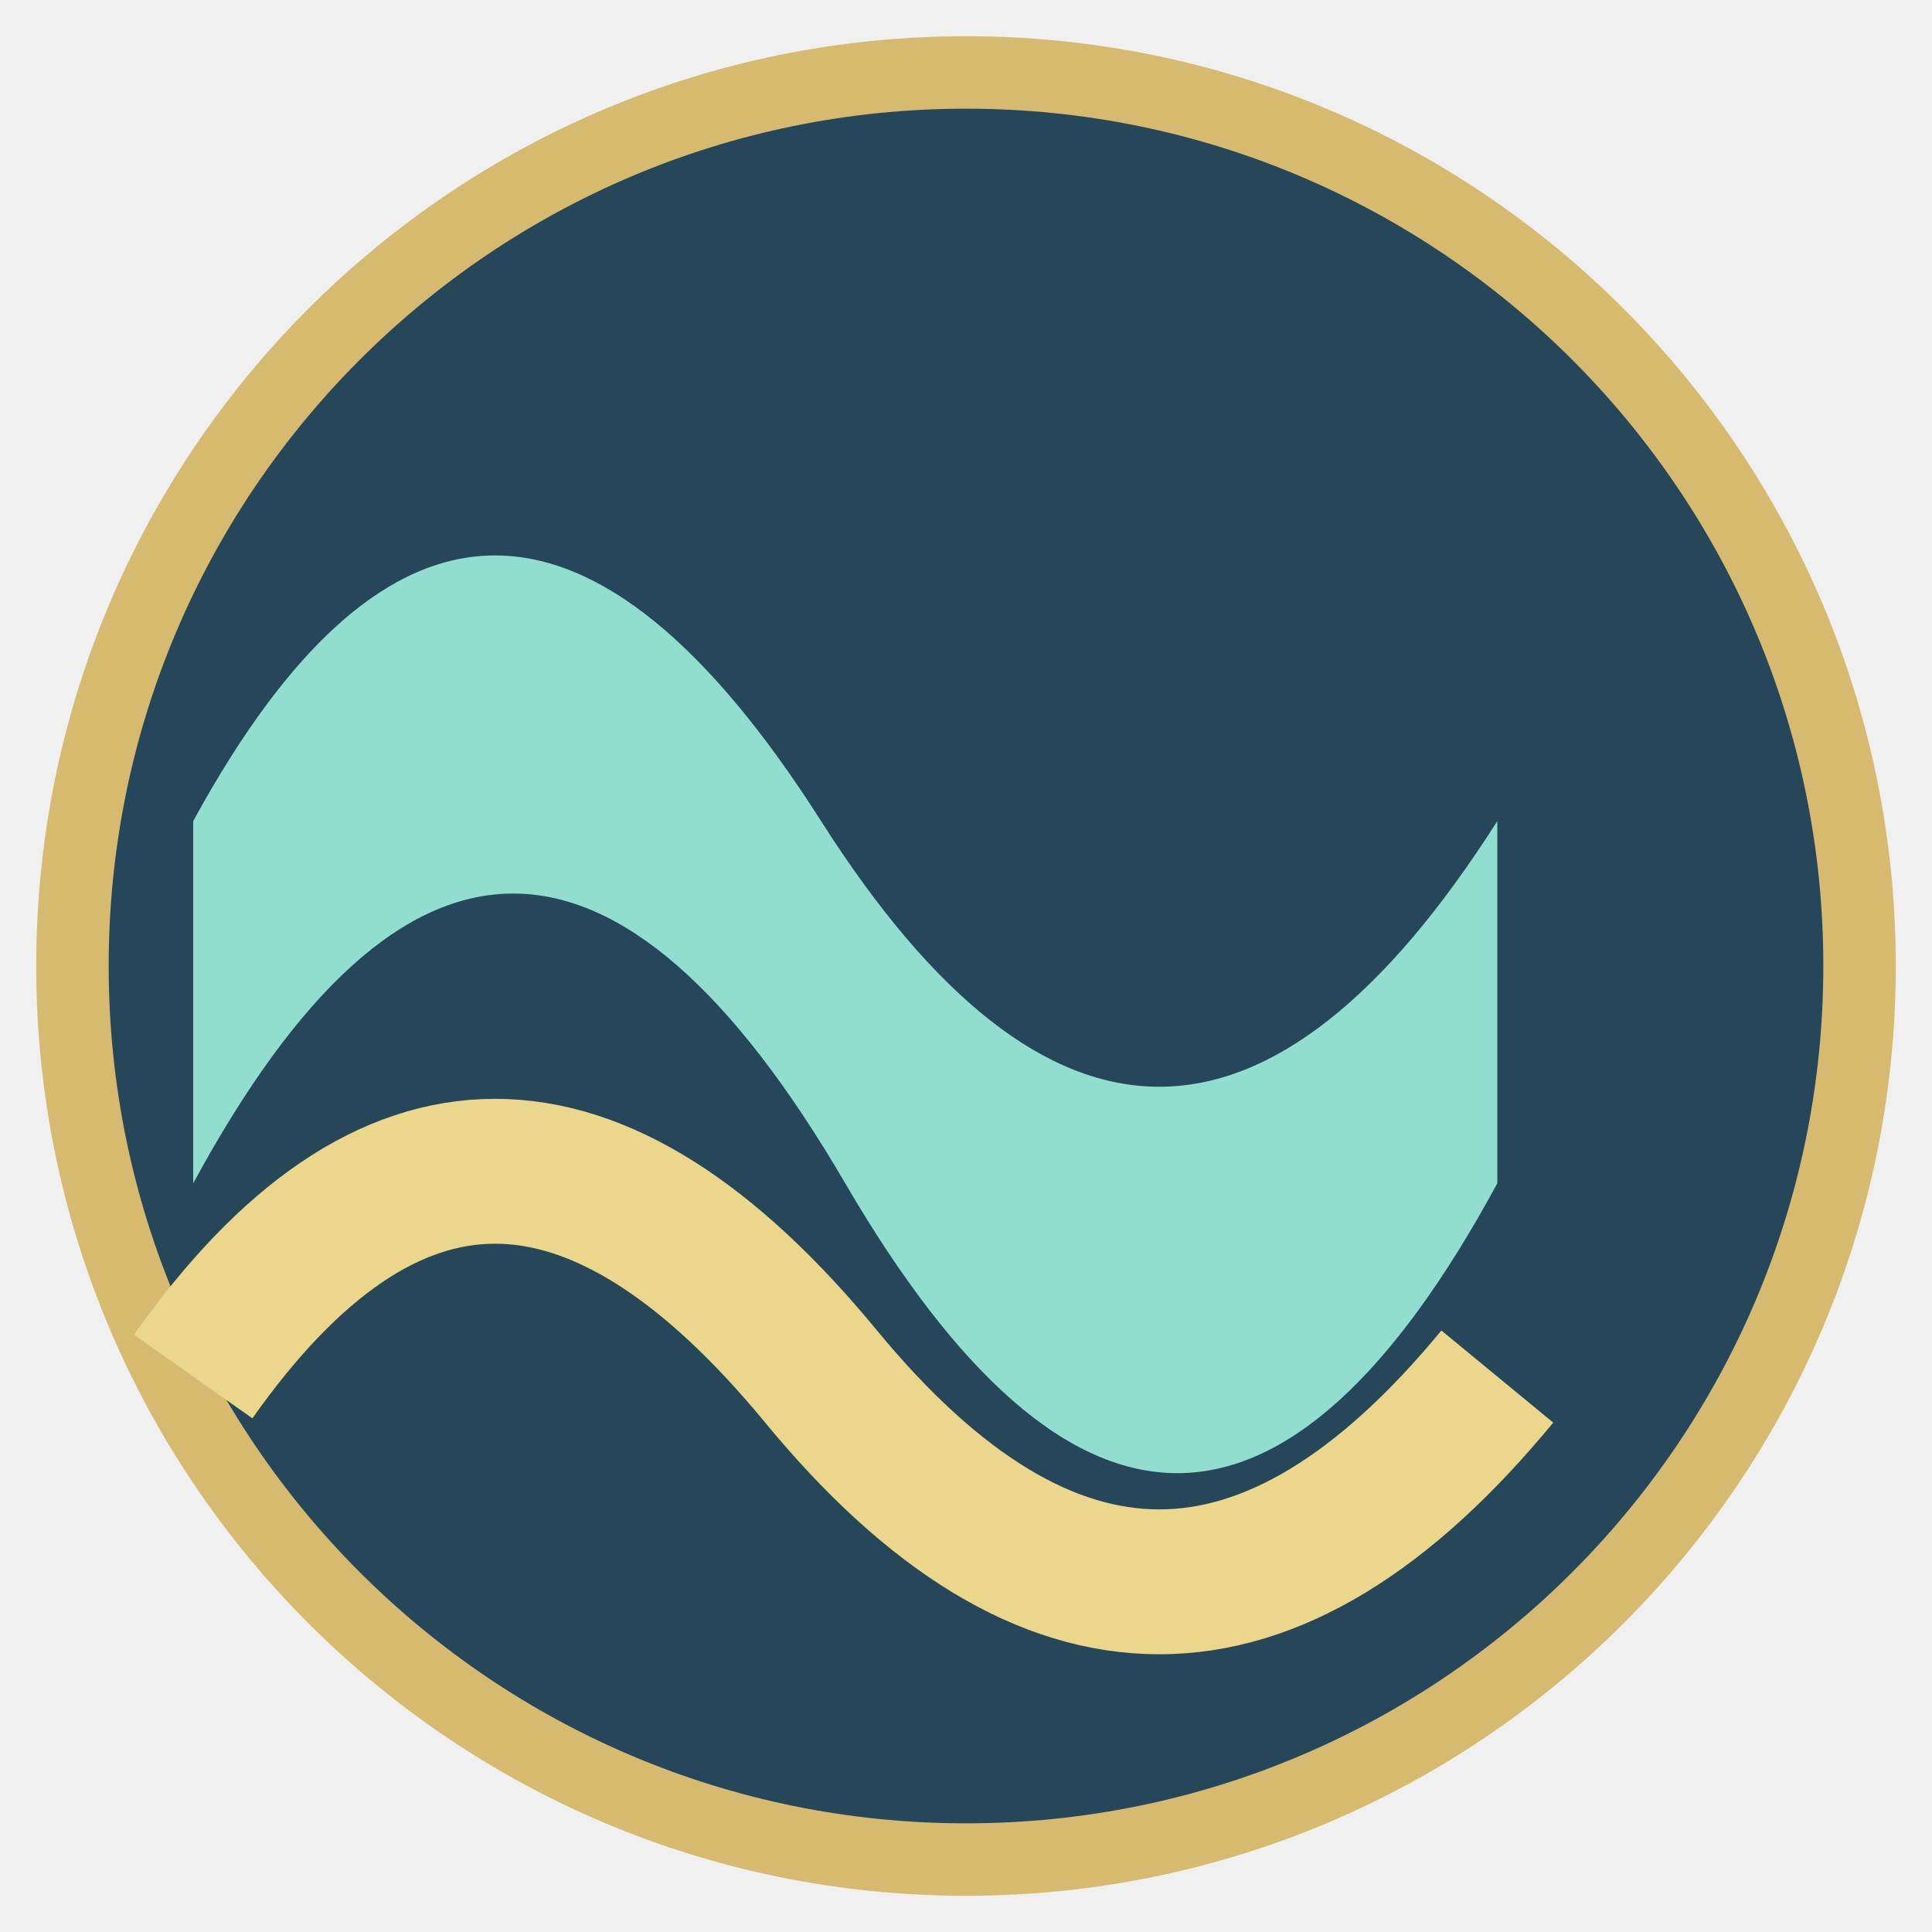
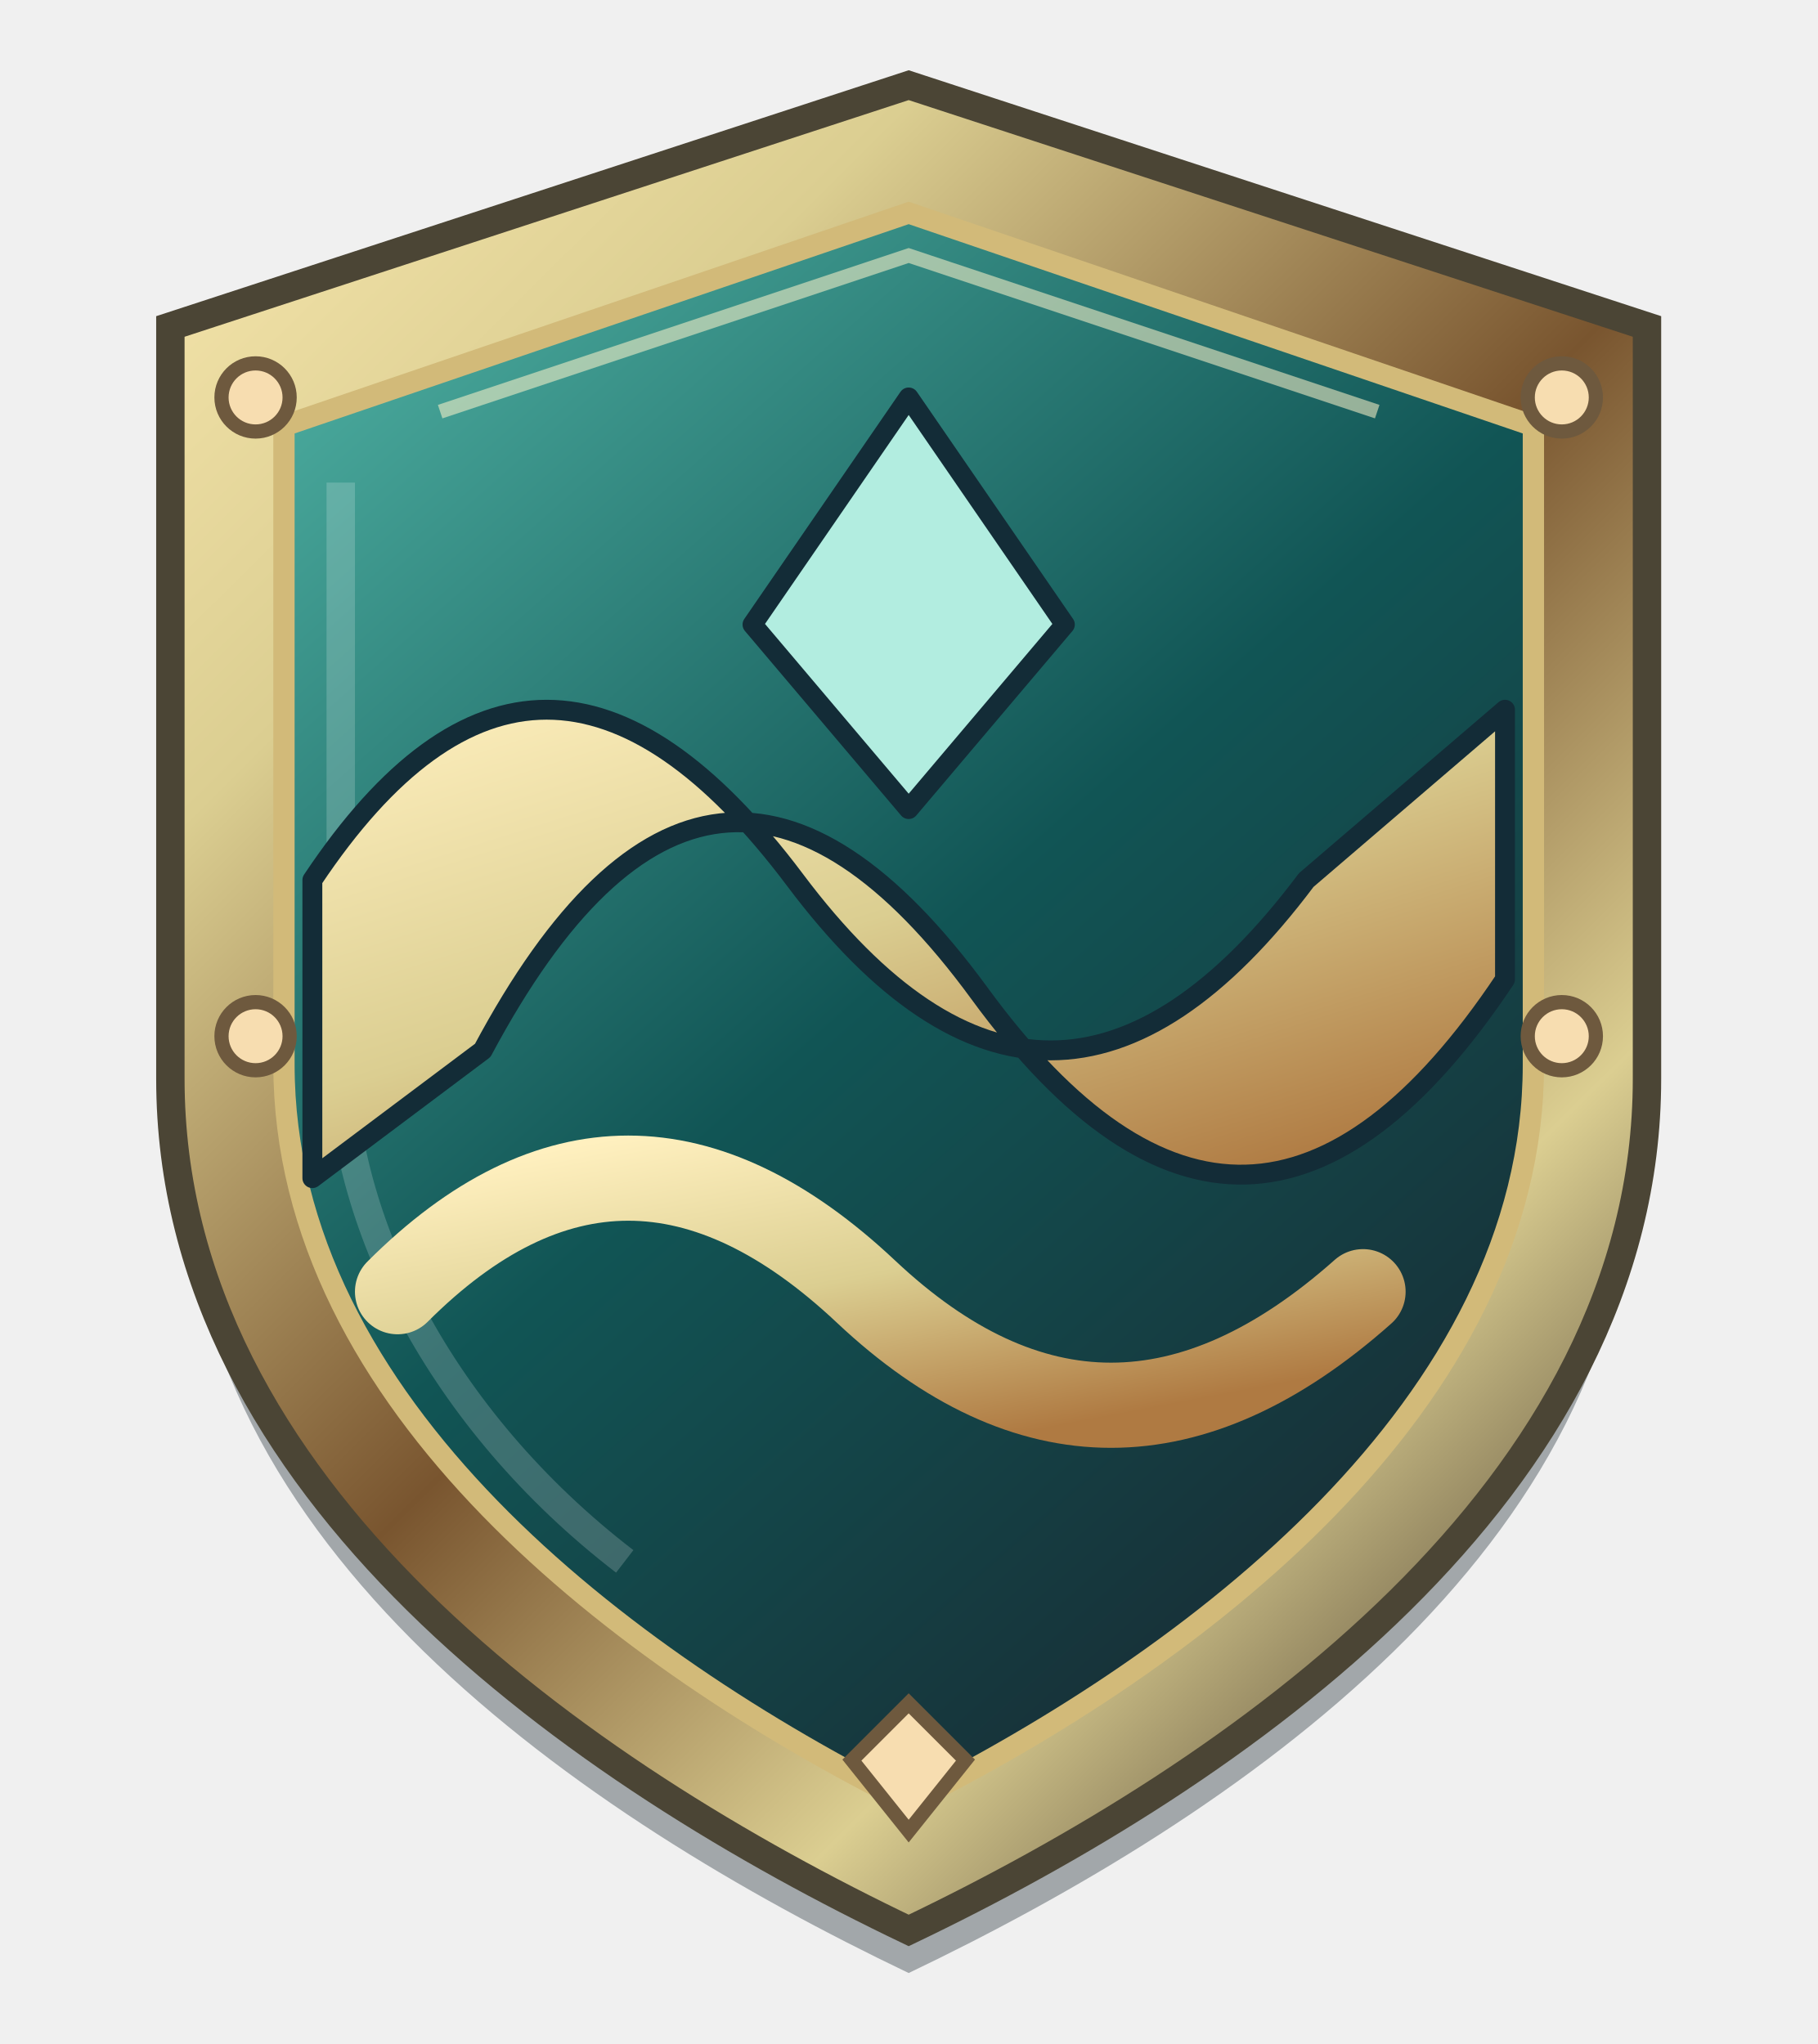
- <svg xmlns="http://www.w3.org/2000/svg" viewBox="0 0 80 80">
+ <svg xmlns="http://www.w3.org/2000/svg" viewBox="0 0 128 144" role="img" aria-labelledby="title desc">
  <defs>
-     <linearGradient id="plate" x2=".6" y2="1">
-       <stop stop-color="#46a1ac" />
-       <stop offset="1" stop-color="#164251" />
+     <linearGradient id="rim" x2=".8" y2="1">
+       <stop stop-color="#f9e8af" />
+       <stop offset=".25" stop-color="#dbce91" />
+       <stop offset=".55" stop-color="#79552f" />
+       <stop offset=".8" stop-color="#dbce91" />
+       <stop offset="1" stop-color="#554837" />
    </linearGradient>
-     <linearGradient id="gold" x2=".6" y2="1">
-       <stop stop-color="#fff09c" />
-       <stop offset="1" stop-color="#e4a42c" />
+     <linearGradient id="field" x2=".7" y2="1">
+       <stop stop-color="#52b6a7" />
+       <stop offset=".55" stop-color="#115555" />
+       <stop offset="1" stop-color="#182d35" />
+     </linearGradient>
+     <linearGradient id="metal" x2=".8" y2="1">
+       <stop stop-color="#fff0bf" />
+       <stop offset=".5" stop-color="#dbce91" />
+       <stop offset="1" stop-color="#af7a42" />
    </linearGradient>
  </defs>
-   <circle cx="40" cy="40" r="37" fill="#264759" stroke="#d6ba70" stroke-width="3" />
-   <path d="M8 34q12-22 26 0t28 0v15q-13 24-27 0T8 49Z" fill="#91ddcf" />
-   <path d="M8 57q12-17 26 0t28 0" fill="none" stroke="#ebd78c" stroke-width="6" />
+   <path d="M64 8 115 25v52c0 28-28 47-51 58C41 124 13 105 13 77V25Z" fill="#101f29" opacity=".35" transform="translate(0 4)" />
+   <path d="M64 6 116 23v53c0 29-29 49-52 60C41 125 12 105 12 76V23Z" fill="url(#rim)" stroke="#4b4535" stroke-width="2" />
+   <path d="M64 15 108 30v45c0 24-24 42-44 52-20-10-44-28-44-52V30Z" fill="url(#field)" stroke="#d2ba79" stroke-width="1.5" />
+   <path d="M24 34v40c0 12 7 26 20 36" fill="none" stroke="#ffffff" opacity=".18" stroke-width="2" />
+   <path d="m31 29 33-11 33 11" fill="none" stroke="#fff4ca" opacity=".55" />
+   <g fill="url(#metal)" stroke="#132c37" stroke-width="1.4" stroke-linejoin="round">
+     <path d="M22 62q16-24 34 0t36 0l14-12v19q-18 27-37 1T34 74L22 83Z" />
+     <path d="M28 91q16-16 33 0t35 0" fill="none" stroke="url(#metal)" stroke-width="6" stroke-linecap="round" />
+     <path d="m64 28 11 16-11 13-11-13Z" fill="#b2ede0" />
+   </g>
+   <g fill="#f7ddb0" stroke="#6e593e" stroke-width="1">
+     <circle cx="18" cy="28" r="2.4" />
+     <circle cx="110" cy="28" r="2.4" />
+     <circle cx="18" cy="73" r="2.4" />
+     <circle cx="110" cy="73" r="2.4" />
+     <path d="m64 120 4 4-4 5-4-5Z" />
+   </g>
</svg>
